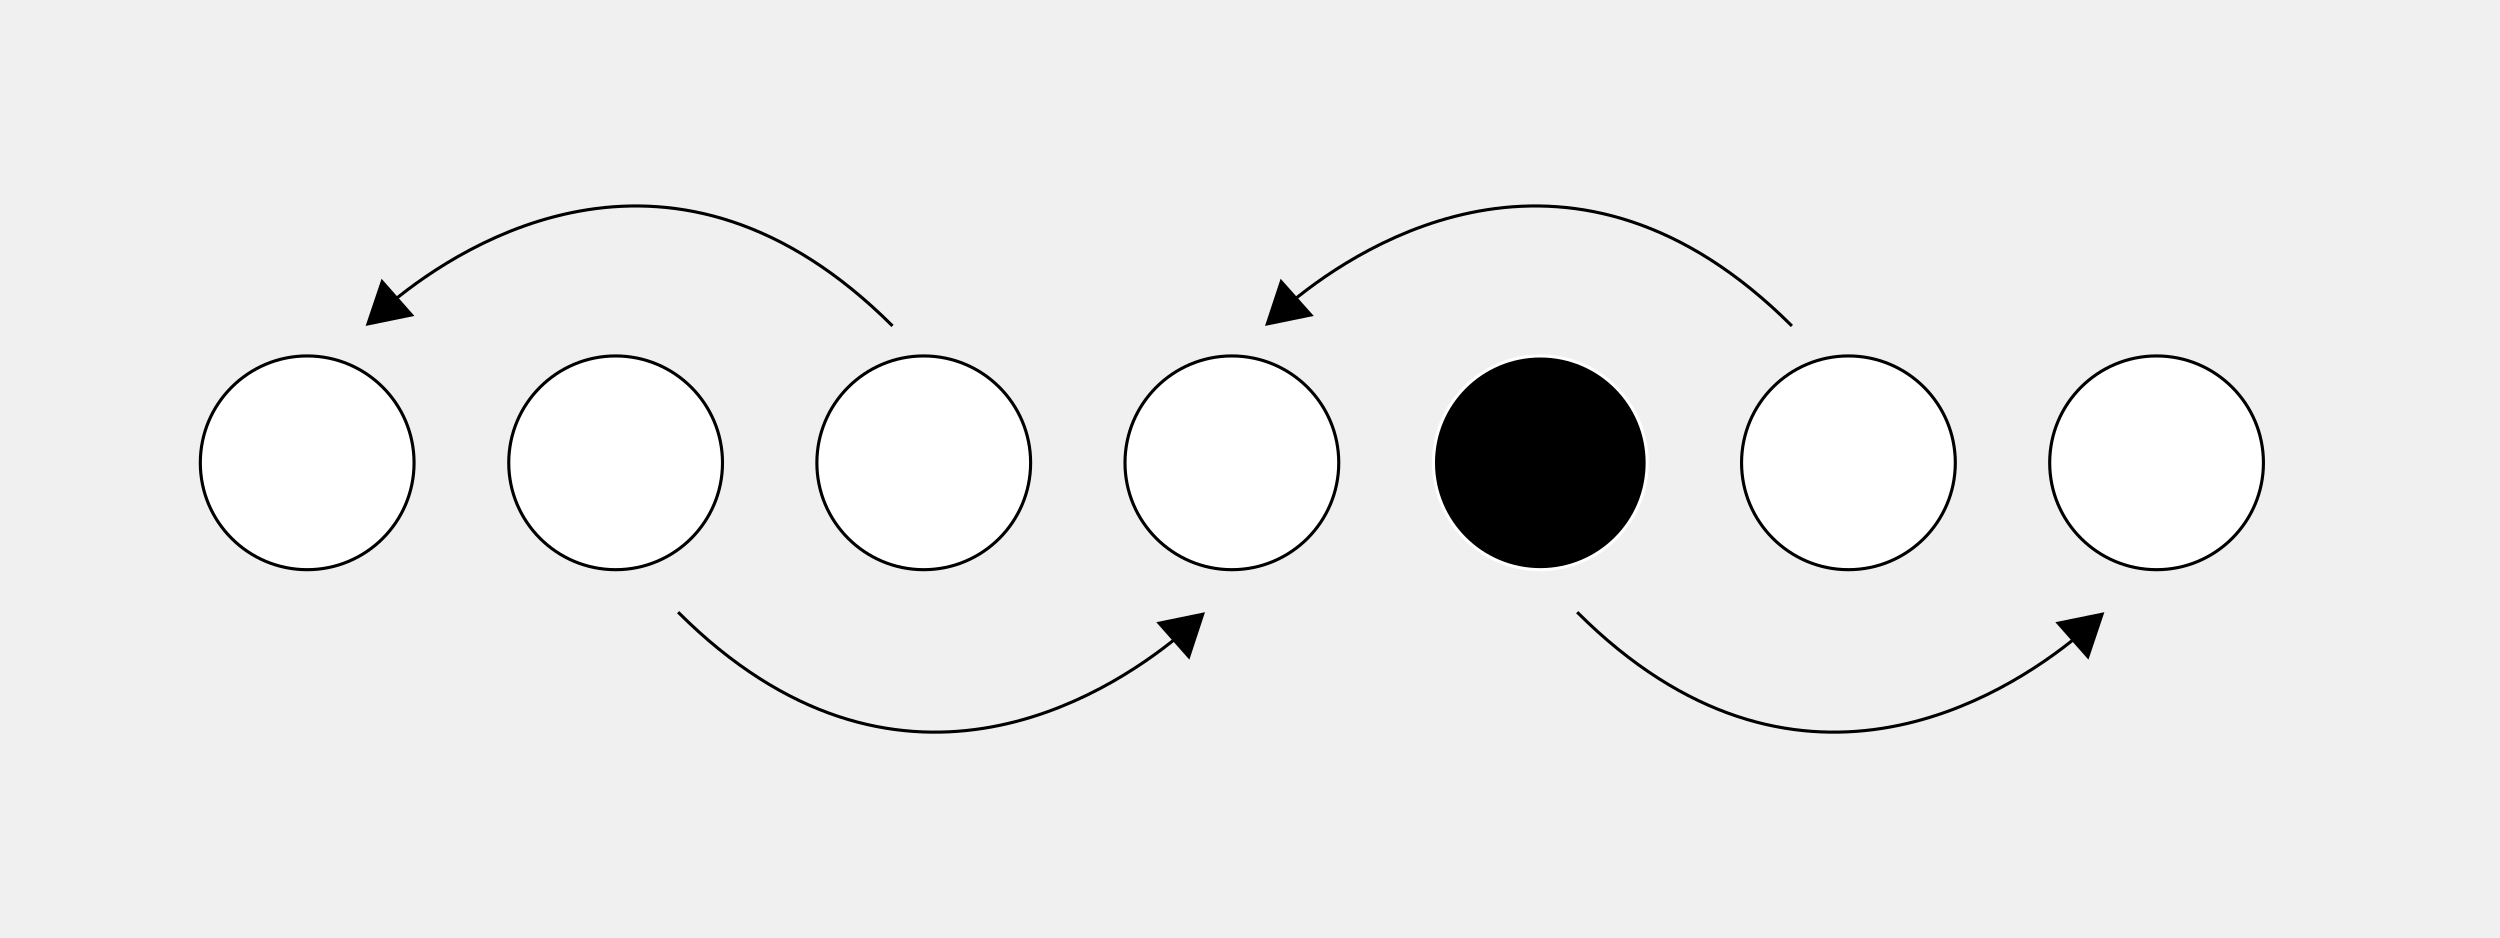
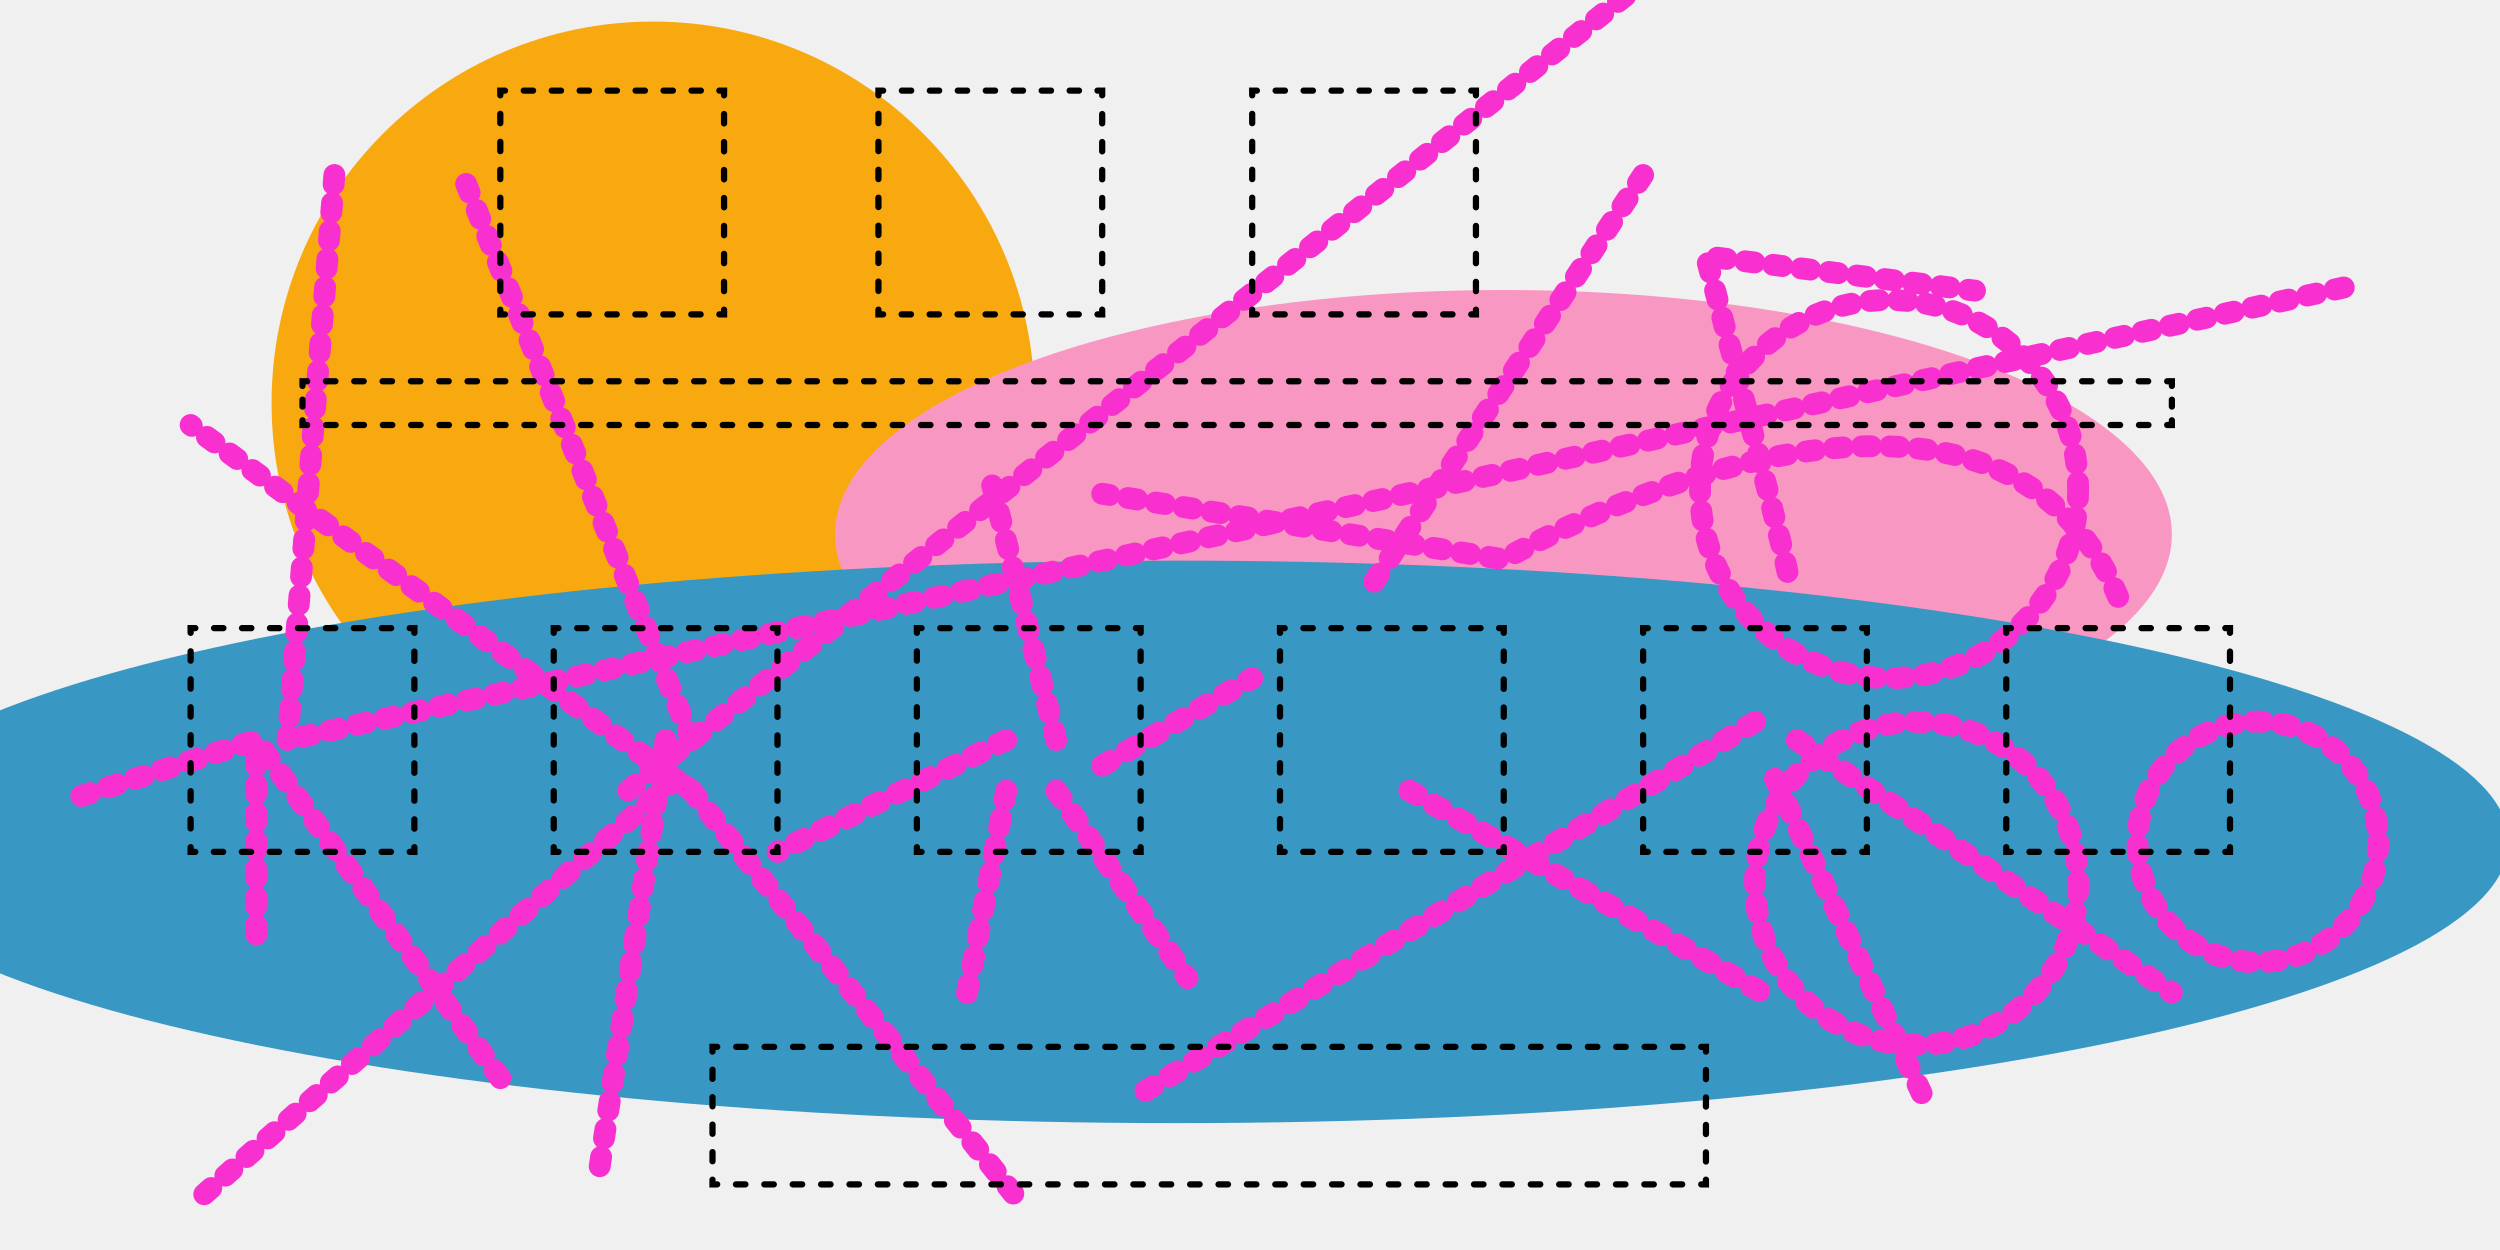
- <svg xmlns="http://www.w3.org/2000/svg" version="1.1" x="0px" y="0px" viewBox="0 0 800 300" style="enable-background:new 0 0 800 300;" xml:space="preserve">
+ <svg xmlns="http://www.w3.org/2000/svg" version="1.1" x="0px" y="0px" viewBox="0 -85 800 400" style="enable-background:new 0 -85 800 400;" xml:space="preserve">
  <style type="text/css">
- 	.st0{fill:#FFFFFF;stroke:#000000;stroke-miterlimit:10;}
- 	.st1{stroke:#FFFFFF;stroke-miterlimit:10;}
- 	.st2{fill:none;stroke:#000000;stroke-miterlimit:10;}
+ 	.st0{fill:#F9A910;}
+ 	.st1{fill:#F997C3;}
+ 	.st2{fill:#3897C3;}
+ 	.st3{fill:none;stroke:#F930D0;stroke-width:7;stroke-linecap:round;stroke-miterlimit:10;stroke-dasharray:3,6;}
+ 	.st4{fill:none;stroke:#000000;stroke-width:2;stroke-linecap:round;stroke-miterlimit:10;}
+ 	.st5{fill:none;stroke:#000000;stroke-width:2;stroke-linecap:round;stroke-miterlimit:10;stroke-dasharray:2.983,5.965;}
+ 	.st6{fill:none;stroke:#000000;stroke-width:2;stroke-linecap:round;stroke-miterlimit:10;stroke-dasharray:3.021,6.043;}
+ 	.st7{fill:none;stroke:#000000;stroke-width:2;stroke-linecap:round;stroke-miterlimit:10;stroke-dasharray:2.2,4.4;}
+ 	.st8{fill:none;stroke:#000000;stroke-width:2;stroke-linecap:round;stroke-miterlimit:10;stroke-dasharray:3.028,6.056;}
+ 	.st9{fill:none;stroke:#000000;stroke-width:2;stroke-linecap:round;stroke-miterlimit:10;stroke-dasharray:2.929,5.857;}
</style>
-   <g id="Layer_1">
-     <circle id="XMLID_3_" class="st0" cx="197" cy="148.1" r="34.2" />
-     <circle id="XMLID_4_" class="st0" cx="295.6" cy="148.1" r="34.2" />
-     <circle id="XMLID_5_" class="st0" cx="394.2" cy="148.1" r="34.2" />
-     <circle id="XMLID_6_" class="st1" cx="492.9" cy="148.1" r="34.2" />
-     <circle id="XMLID_7_" class="st0" cx="591.5" cy="148.1" r="34.2" />
-     <circle id="XMLID_8_" class="st0" cx="690.1" cy="148.1" r="34.2" />
-     <g id="XMLID_9_">
-       <g id="XMLID_37_">
-         <path id="XMLID_40_" class="st2" d="M125.5,96.6c23.2-19.1,90.3-62.1,160.1,7.7" />
-         <g id="XMLID_38_">
-           <polygon id="XMLID_39_" points="132.6,101.1 117,104.3 122.1,89.2     " />
-         </g>
+   <g id="Graphics">
+     <g id="Layer_10">
+       <circle class="st0" cx="209" cy="44" r="122.1" />
+       <ellipse class="st1" cx="481.1" cy="86" rx="213.9" ry="78.2" />
+       <ellipse class="st2" cx="376.7" cy="184.4" rx="426.1" ry="90" />
+     </g>
+   </g>
+   <g id="Highlights">
+     <g id="H-ARREST">
+       <line class="st3" x1="750" y1="7" x2="92" y2="151.8" />
+       <line class="st3" x1="107" y1="-29" x2="92" y2="151.8" />
+       <line class="st3" x1="26" y1="169.7" x2="82" y2="151.8" />
+       <line class="st3" x1="82" y1="214" x2="82" y2="151.8" />
+       <line class="st3" x1="160.1" y1="260" x2="82" y2="151.8" />
+     </g>
+     <g id="H-CHARGE">
+       <line class="st3" x1="201" y1="168" x2="521" y2="-87" />
+       <line class="st3" x1="221.3" y1="151.8" x2="148" y2="-29" />
+       <line class="st3" x1="221.3" y1="168" x2="61" y2="51" />
+       <line class="st3" x1="216.1" y1="164.2" x2="61" y2="301" />
+       <line class="st3" x1="213" y1="151.8" x2="191" y2="294" />
+       <line class="st3" x1="221.3" y1="168" x2="327.5" y2="301" />
+     </g>
+     <g id="H-COUNSEL">
+       <line class="st3" x1="338" y1="151.8" x2="316.9" y2="68" />
+       <line class="st3" x1="322" y1="151.8" x2="248.8" y2="187.6" />
+       <line class="st3" x1="322" y1="168" x2="309" y2="235" />
+       <line class="st3" x1="338" y1="168" x2="380" y2="228" />
+       <line class="st3" x1="352.7" y1="160" x2="400.7" y2="132" />
+     </g>
+     <g id="H-BAIL">
+       <line class="st3" x1="525.8" y1="-29" x2="436.5" y2="106" />
+       <line class="st3" x1="451" y1="168" x2="568" y2="235" />
+     </g>
+     <g id="H-SENTENCING">
+       <path class="st3" d="M572,98C569,83,545.9-3,545.9-3L632,8" />
+       <line class="st3" x1="561.6" y1="146" x2="365" y2="265" />
+       <line class="st3" x1="568" y1="164.2" x2="615" y2="265" />
+       <line class="st3" x1="575" y1="151.8" x2="695" y2="232.6" />
+     </g>
+     <g id="H-POSTRELEASE">
+       <path class="st3" d="M677.8,106C635,5,481.2,94,481.2,94L352.7,73" />
+       <circle class="st3" cx="722.5" cy="184.4" r="38.5" />
+       <circle class="st3" cx="613.3" cy="197.7" r="51.7" />
+       <circle class="st3" cx="604.5" cy="71.5" r="60.5" />
+     </g>
+   </g>
+   <g id="Buttons">
+     <g id="B-YEARLY-ADMISSIONS">
+       <g>
+         <polyline class="st4" points="231.7,14.1 231.7,15.6 230.2,15.6    " />
+         <line class="st5" x1="224.2" y1="15.6" x2="164.6" y2="15.6" />
+         <polyline class="st4" points="161.6,15.6 160.1,15.6 160.1,14.1    " />
+         <line class="st5" x1="160.1" y1="8.1" x2="160.1" y2="-51.5" />
+         <polyline class="st4" points="160.1,-54.5 160.1,-56 161.6,-56    " />
+         <line class="st5" x1="167.6" y1="-56" x2="227.2" y2="-56" />
+         <polyline class="st4" points="230.2,-56 231.7,-56 231.7,-54.5    " />
+         <line class="st5" x1="231.7" y1="-48.5" x2="231.7" y2="11.1" />
      </g>
    </g>
-     <g id="XMLID_10_">
-       <g id="XMLID_32_">
-         <path id="XMLID_35_" class="st2" d="M413.3,96.6c23.2-19.1,90.3-62.1,160.1,7.7" />
-         <g id="XMLID_33_">
-           <polygon id="XMLID_34_" points="420.4,101.1 404.8,104.3 409.8,89.2     " />
-         </g>
+     <g id="B-AVERAGE-DAILY-POPULATION">
+       <g>
+         <polyline class="st4" points="352.7,14.1 352.7,15.6 351.2,15.6    " />
+         <line class="st5" x1="345.2" y1="15.6" x2="285.6" y2="15.6" />
+         <polyline class="st4" points="282.6,15.6 281.1,15.6 281.1,14.1    " />
+         <line class="st5" x1="281.1" y1="8.1" x2="281.1" y2="-51.5" />
+         <polyline class="st4" points="281.1,-54.5 281.1,-56 282.6,-56    " />
+         <line class="st5" x1="288.6" y1="-56" x2="348.2" y2="-56" />
+         <polyline class="st4" points="351.2,-56 352.7,-56 352.7,-54.5    " />
+         <line class="st5" x1="352.7" y1="-48.5" x2="352.7" y2="11.1" />
      </g>
    </g>
-     <g id="XMLID_30_">
-       <g id="XMLID_26_">
-         <path id="XMLID_29_" class="st2" d="M664.8,203.6c-23.2,19.1-90.3,62.1-160.1-7.7" />
-         <g id="XMLID_27_">
-           <polygon id="XMLID_28_" points="657.7,199.1 673.4,195.9 668.3,211.1     " />
-         </g>
+     <g id="B-AVERAGE-LOS">
+       <g>
+         <polyline class="st4" points="472.3,14.1 472.3,15.6 470.8,15.6    " />
+         <line class="st5" x1="464.8" y1="15.6" x2="405.2" y2="15.6" />
+         <polyline class="st4" points="402.2,15.6 400.7,15.6 400.7,14.1    " />
+         <line class="st5" x1="400.7" y1="8.1" x2="400.7" y2="-51.5" />
+         <polyline class="st4" points="400.7,-54.5 400.7,-56 402.2,-56    " />
+         <line class="st5" x1="408.2" y1="-56" x2="467.8" y2="-56" />
+         <polyline class="st4" points="470.8,-56 472.3,-56 472.3,-54.5    " />
+         <line class="st5" x1="472.3" y1="-48.5" x2="472.3" y2="11.1" />
      </g>
    </g>
-     <g id="XMLID_17_">
-       <g id="XMLID_21_">
-         <path id="XMLID_24_" class="st2" d="M377.1,203.6c-23.2,19.1-90.3,62.1-160.1-7.7" />
-         <g id="XMLID_22_">
-           <polygon id="XMLID_23_" points="370,199.1 385.6,195.9 380.6,211.1     " />
-         </g>
+     <g id="B-ARREST">
+       <g>
+         <polyline class="st4" points="132.6,186.1 132.6,187.6 131.1,187.6    " />
+         <line class="st5" x1="125.1" y1="187.6" x2="65.5" y2="187.6" />
+         <polyline class="st4" points="62.5,187.6 61,187.6 61,186.1    " />
+         <line class="st5" x1="61" y1="180.1" x2="61" y2="120.5" />
+         <polyline class="st4" points="61,117.5 61,116 62.5,116    " />
+         <line class="st5" x1="68.5" y1="116" x2="128.1" y2="116" />
+         <polyline class="st4" points="131.1,116 132.6,116 132.6,117.5    " />
+         <line class="st5" x1="132.6" y1="123.5" x2="132.6" y2="183.1" />
+       </g>
+     </g>
+     <g id="B-CHARGE">
+       <g>
+         <polyline class="st4" points="248.8,186.1 248.8,187.6 247.3,187.6    " />
+         <line class="st5" x1="241.3" y1="187.6" x2="181.7" y2="187.6" />
+         <polyline class="st4" points="178.7,187.6 177.2,187.6 177.2,186.1    " />
+         <line class="st5" x1="177.2" y1="180.1" x2="177.2" y2="120.5" />
+         <polyline class="st4" points="177.2,117.5 177.2,116 178.7,116    " />
+         <line class="st5" x1="184.7" y1="116" x2="244.3" y2="116" />
+         <polyline class="st4" points="247.3,116 248.8,116 248.8,117.5    " />
+         <line class="st5" x1="248.8" y1="123.5" x2="248.8" y2="183.1" />
+       </g>
+     </g>
+     <g id="B-COUNSEL">
+       <g>
+         <polyline class="st4" points="365,186.1 365,187.6 363.5,187.6    " />
+         <line class="st5" x1="357.5" y1="187.6" x2="297.9" y2="187.6" />
+         <polyline class="st4" points="294.9,187.6 293.4,187.6 293.4,186.1    " />
+         <line class="st5" x1="293.4" y1="180.1" x2="293.4" y2="120.5" />
+         <polyline class="st4" points="293.4,117.5 293.4,116 294.9,116    " />
+         <line class="st5" x1="300.9" y1="116" x2="360.5" y2="116" />
+         <polyline class="st4" points="363.5,116 365,116 365,117.5    " />
+         <line class="st5" x1="365" y1="123.5" x2="365" y2="183.1" />
+       </g>
+     </g>
+     <g id="B-BAIL">
+       <g>
+         <polyline class="st4" points="481.2,186.1 481.2,187.6 479.7,187.6    " />
+         <line class="st5" x1="473.7" y1="187.6" x2="414.1" y2="187.6" />
+         <polyline class="st4" points="411.1,187.6 409.6,187.6 409.6,186.1    " />
+         <line class="st5" x1="409.6" y1="180.1" x2="409.6" y2="120.5" />
+         <polyline class="st4" points="409.6,117.5 409.6,116 411.1,116    " />
+         <line class="st5" x1="417.1" y1="116" x2="476.7" y2="116" />
+         <polyline class="st4" points="479.7,116 481.2,116 481.2,117.5    " />
+         <line class="st5" x1="481.2" y1="123.5" x2="481.2" y2="183.1" />
+       </g>
+     </g>
+     <g id="B-SENTENCING">
+       <g>
+         <polyline class="st4" points="597.4,186.1 597.4,187.6 595.9,187.6    " />
+         <line class="st5" x1="589.9" y1="187.6" x2="530.3" y2="187.6" />
+         <polyline class="st4" points="527.3,187.6 525.8,187.6 525.8,186.1    " />
+         <line class="st5" x1="525.8" y1="180.1" x2="525.8" y2="120.5" />
+         <polyline class="st4" points="525.8,117.5 525.8,116 527.3,116    " />
+         <line class="st5" x1="533.3" y1="116" x2="592.9" y2="116" />
+         <polyline class="st4" points="595.9,116 597.4,116 597.4,117.5    " />
+         <line class="st5" x1="597.4" y1="123.5" x2="597.4" y2="183.1" />
+       </g>
+     </g>
+     <g id="B-POSTRELEASE">
+       <g>
+         <polyline class="st4" points="713.6,186.1 713.6,187.6 712.1,187.6    " />
+         <line class="st5" x1="706.1" y1="187.6" x2="646.5" y2="187.6" />
+         <polyline class="st4" points="643.5,187.6 642,187.6 642,186.1    " />
+         <line class="st5" x1="642" y1="180.1" x2="642" y2="120.5" />
+         <polyline class="st4" points="642,117.5 642,116 643.5,116    " />
+         <line class="st5" x1="649.5" y1="116" x2="709.1" y2="116" />
+         <polyline class="st4" points="712.1,116 713.6,116 713.6,117.5    " />
+         <line class="st5" x1="713.6" y1="123.5" x2="713.6" y2="183.1" />
+       </g>
+     </g>
+     <g id="B-PROCESSING">
+       <g>
+         <polyline class="st4" points="695,49.5 695,51 693.5,51    " />
+         <line class="st6" x1="687.5" y1="51" x2="101.3" y2="51" />
+         <polyline class="st4" points="98.3,51 96.8,51 96.8,49.5    " />
+         <line class="st7" x1="96.8" y1="45.1" x2="96.8" y2="40.7" />
+         <polyline class="st4" points="96.8,38.5 96.8,37 98.3,37    " />
+         <line class="st6" x1="104.3" y1="37" x2="690.5" y2="37" />
+         <polyline class="st4" points="693.5,37 695,37 695,38.5    " />
+         <line class="st7" x1="695" y1="42.9" x2="695" y2="47.3" />
+       </g>
+     </g>
+     <g id="B-COMMUNITY">
+       <g>
+         <polyline class="st4" points="545.9,292.5 545.9,294 544.4,294    " />
+         <line class="st8" x1="538.3" y1="294" x2="232.5" y2="294" />
+         <polyline class="st4" points="229.5,294 228,294 228,292.5    " />
+         <line class="st9" x1="228" y1="286.6" x2="228" y2="254.4" />
+         <polyline class="st4" points="228,251.5 228,250 229.5,250    " />
+         <line class="st8" x1="235.6" y1="250" x2="541.4" y2="250" />
+         <polyline class="st4" points="544.4,250 545.9,250 545.9,251.5    " />
+         <line class="st9" x1="545.9" y1="257.4" x2="545.9" y2="289.6" />
      </g>
    </g>
  </g>
-   <g id="STEP-A">
-     <circle id="XMLID_2_" class="st0" cx="98.3" cy="148.1" r="34.2" />
-   </g>
</svg>
